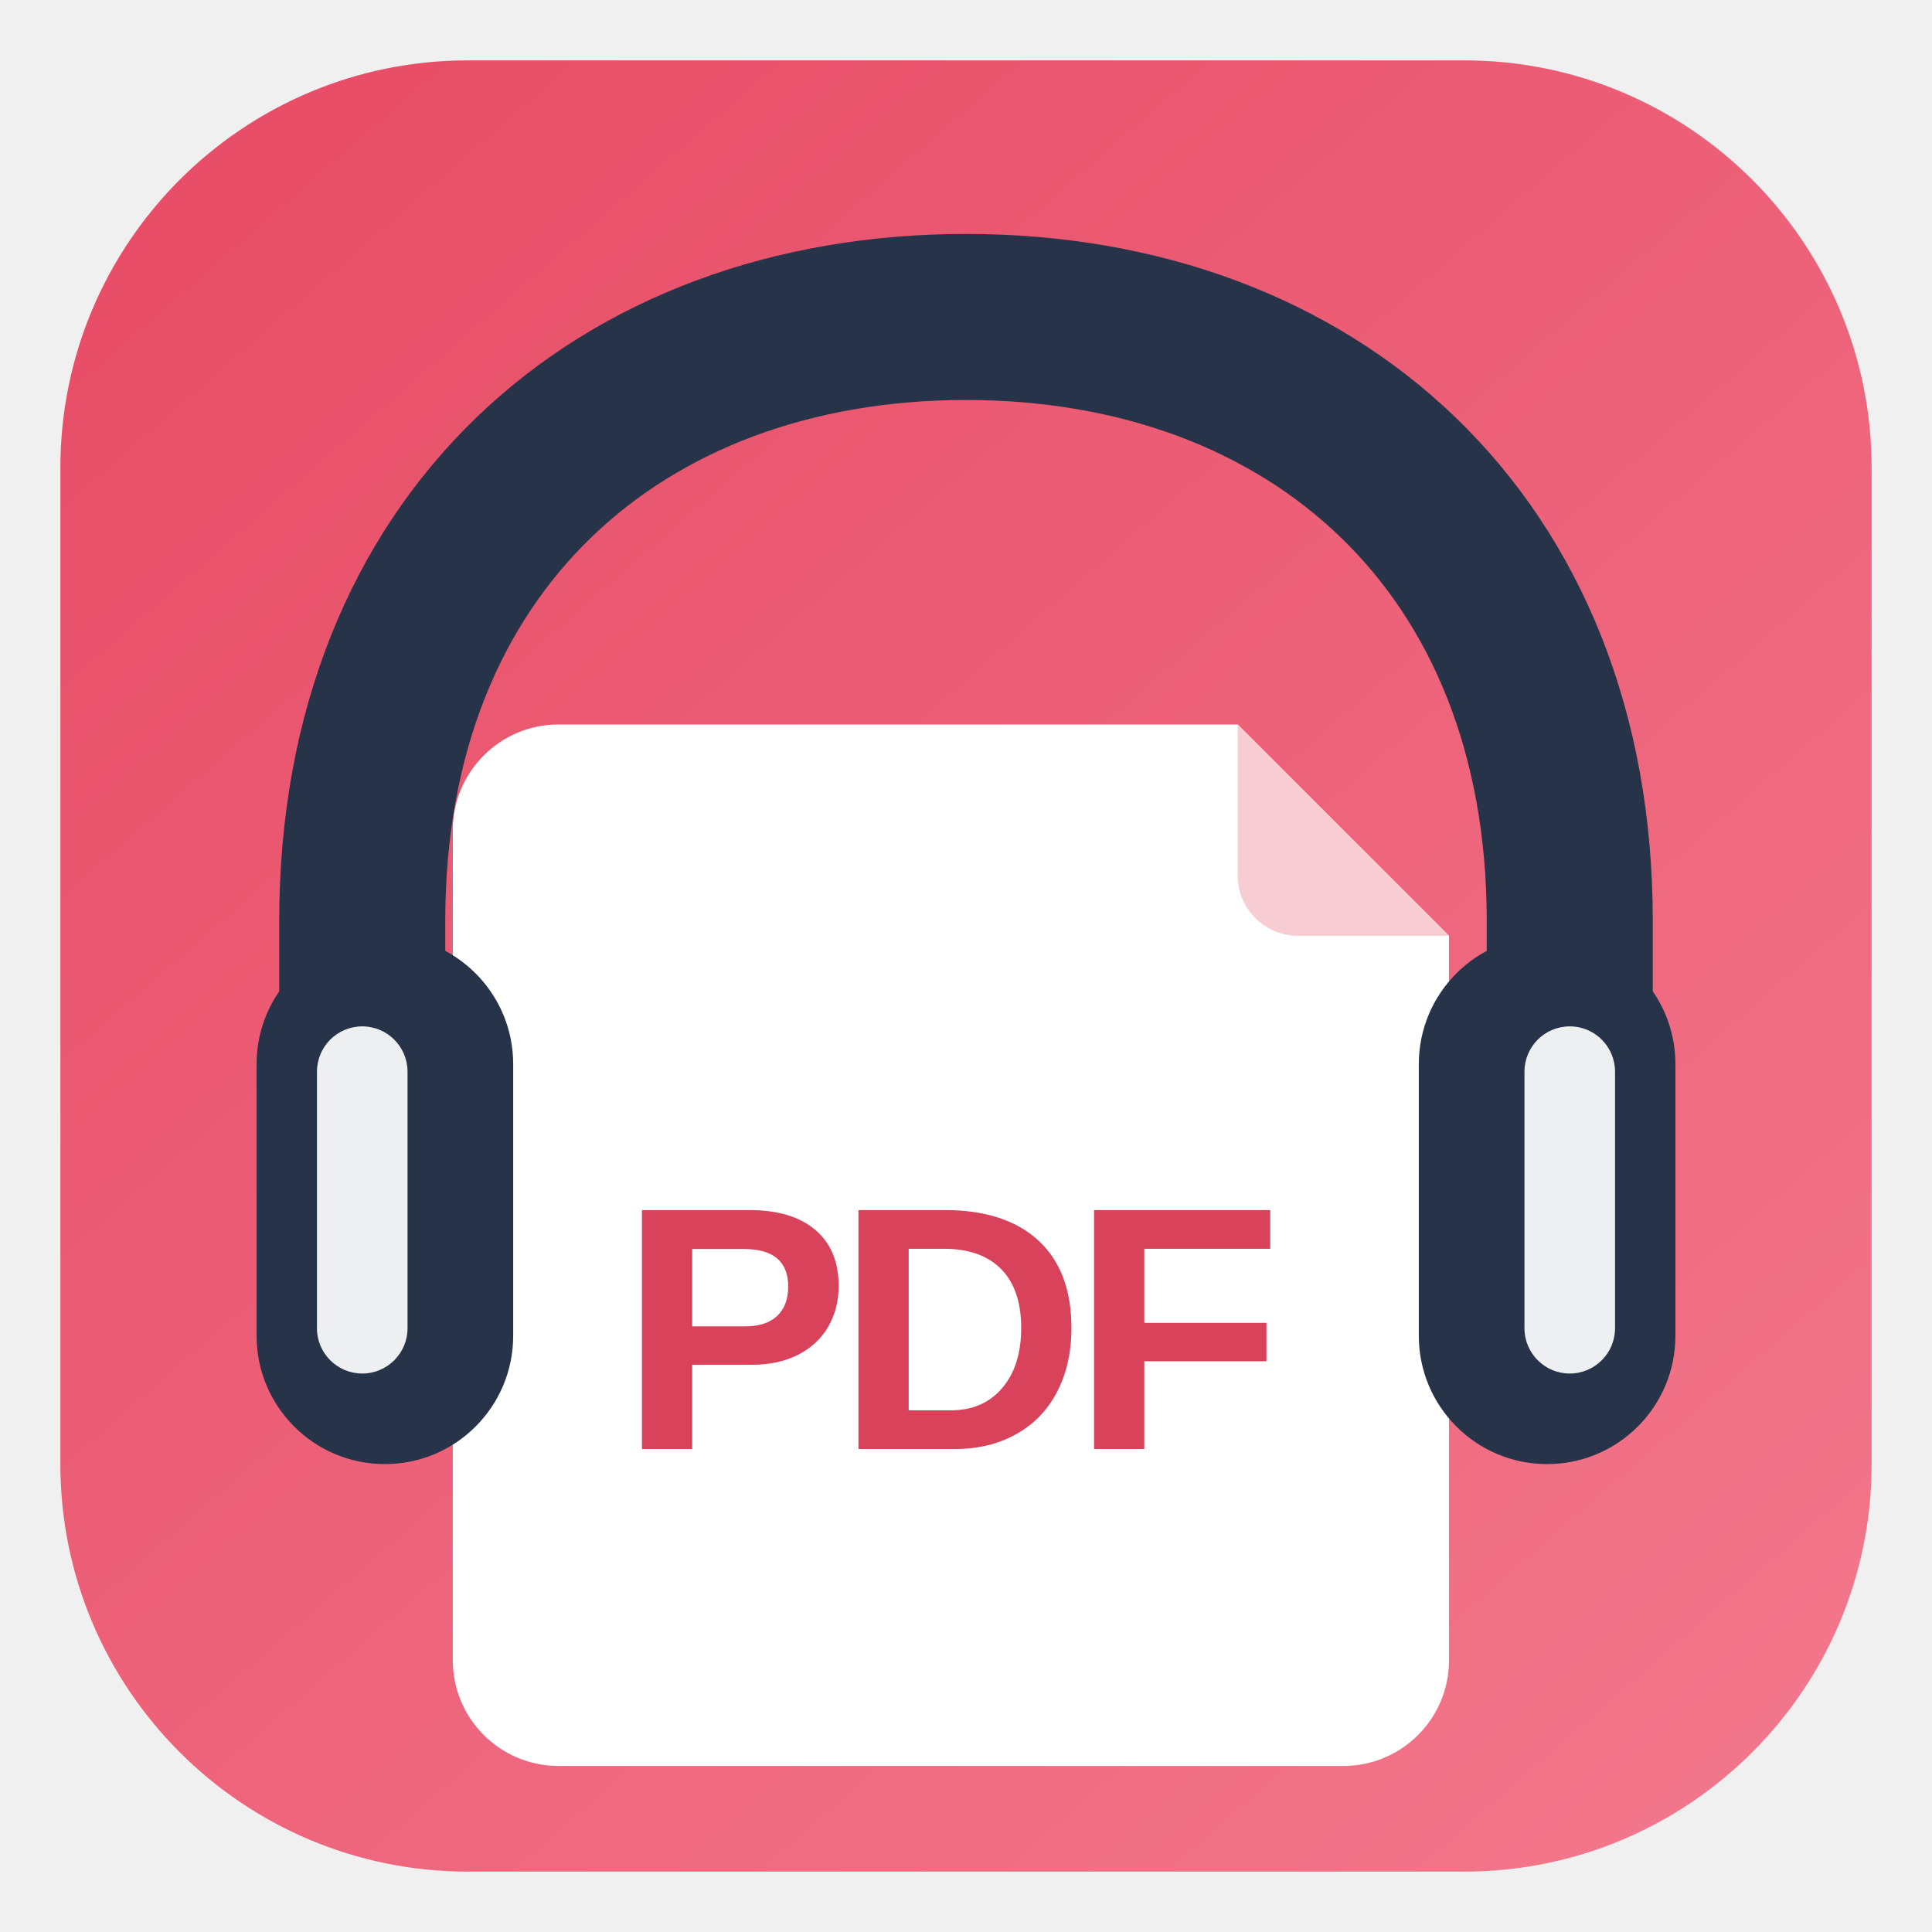
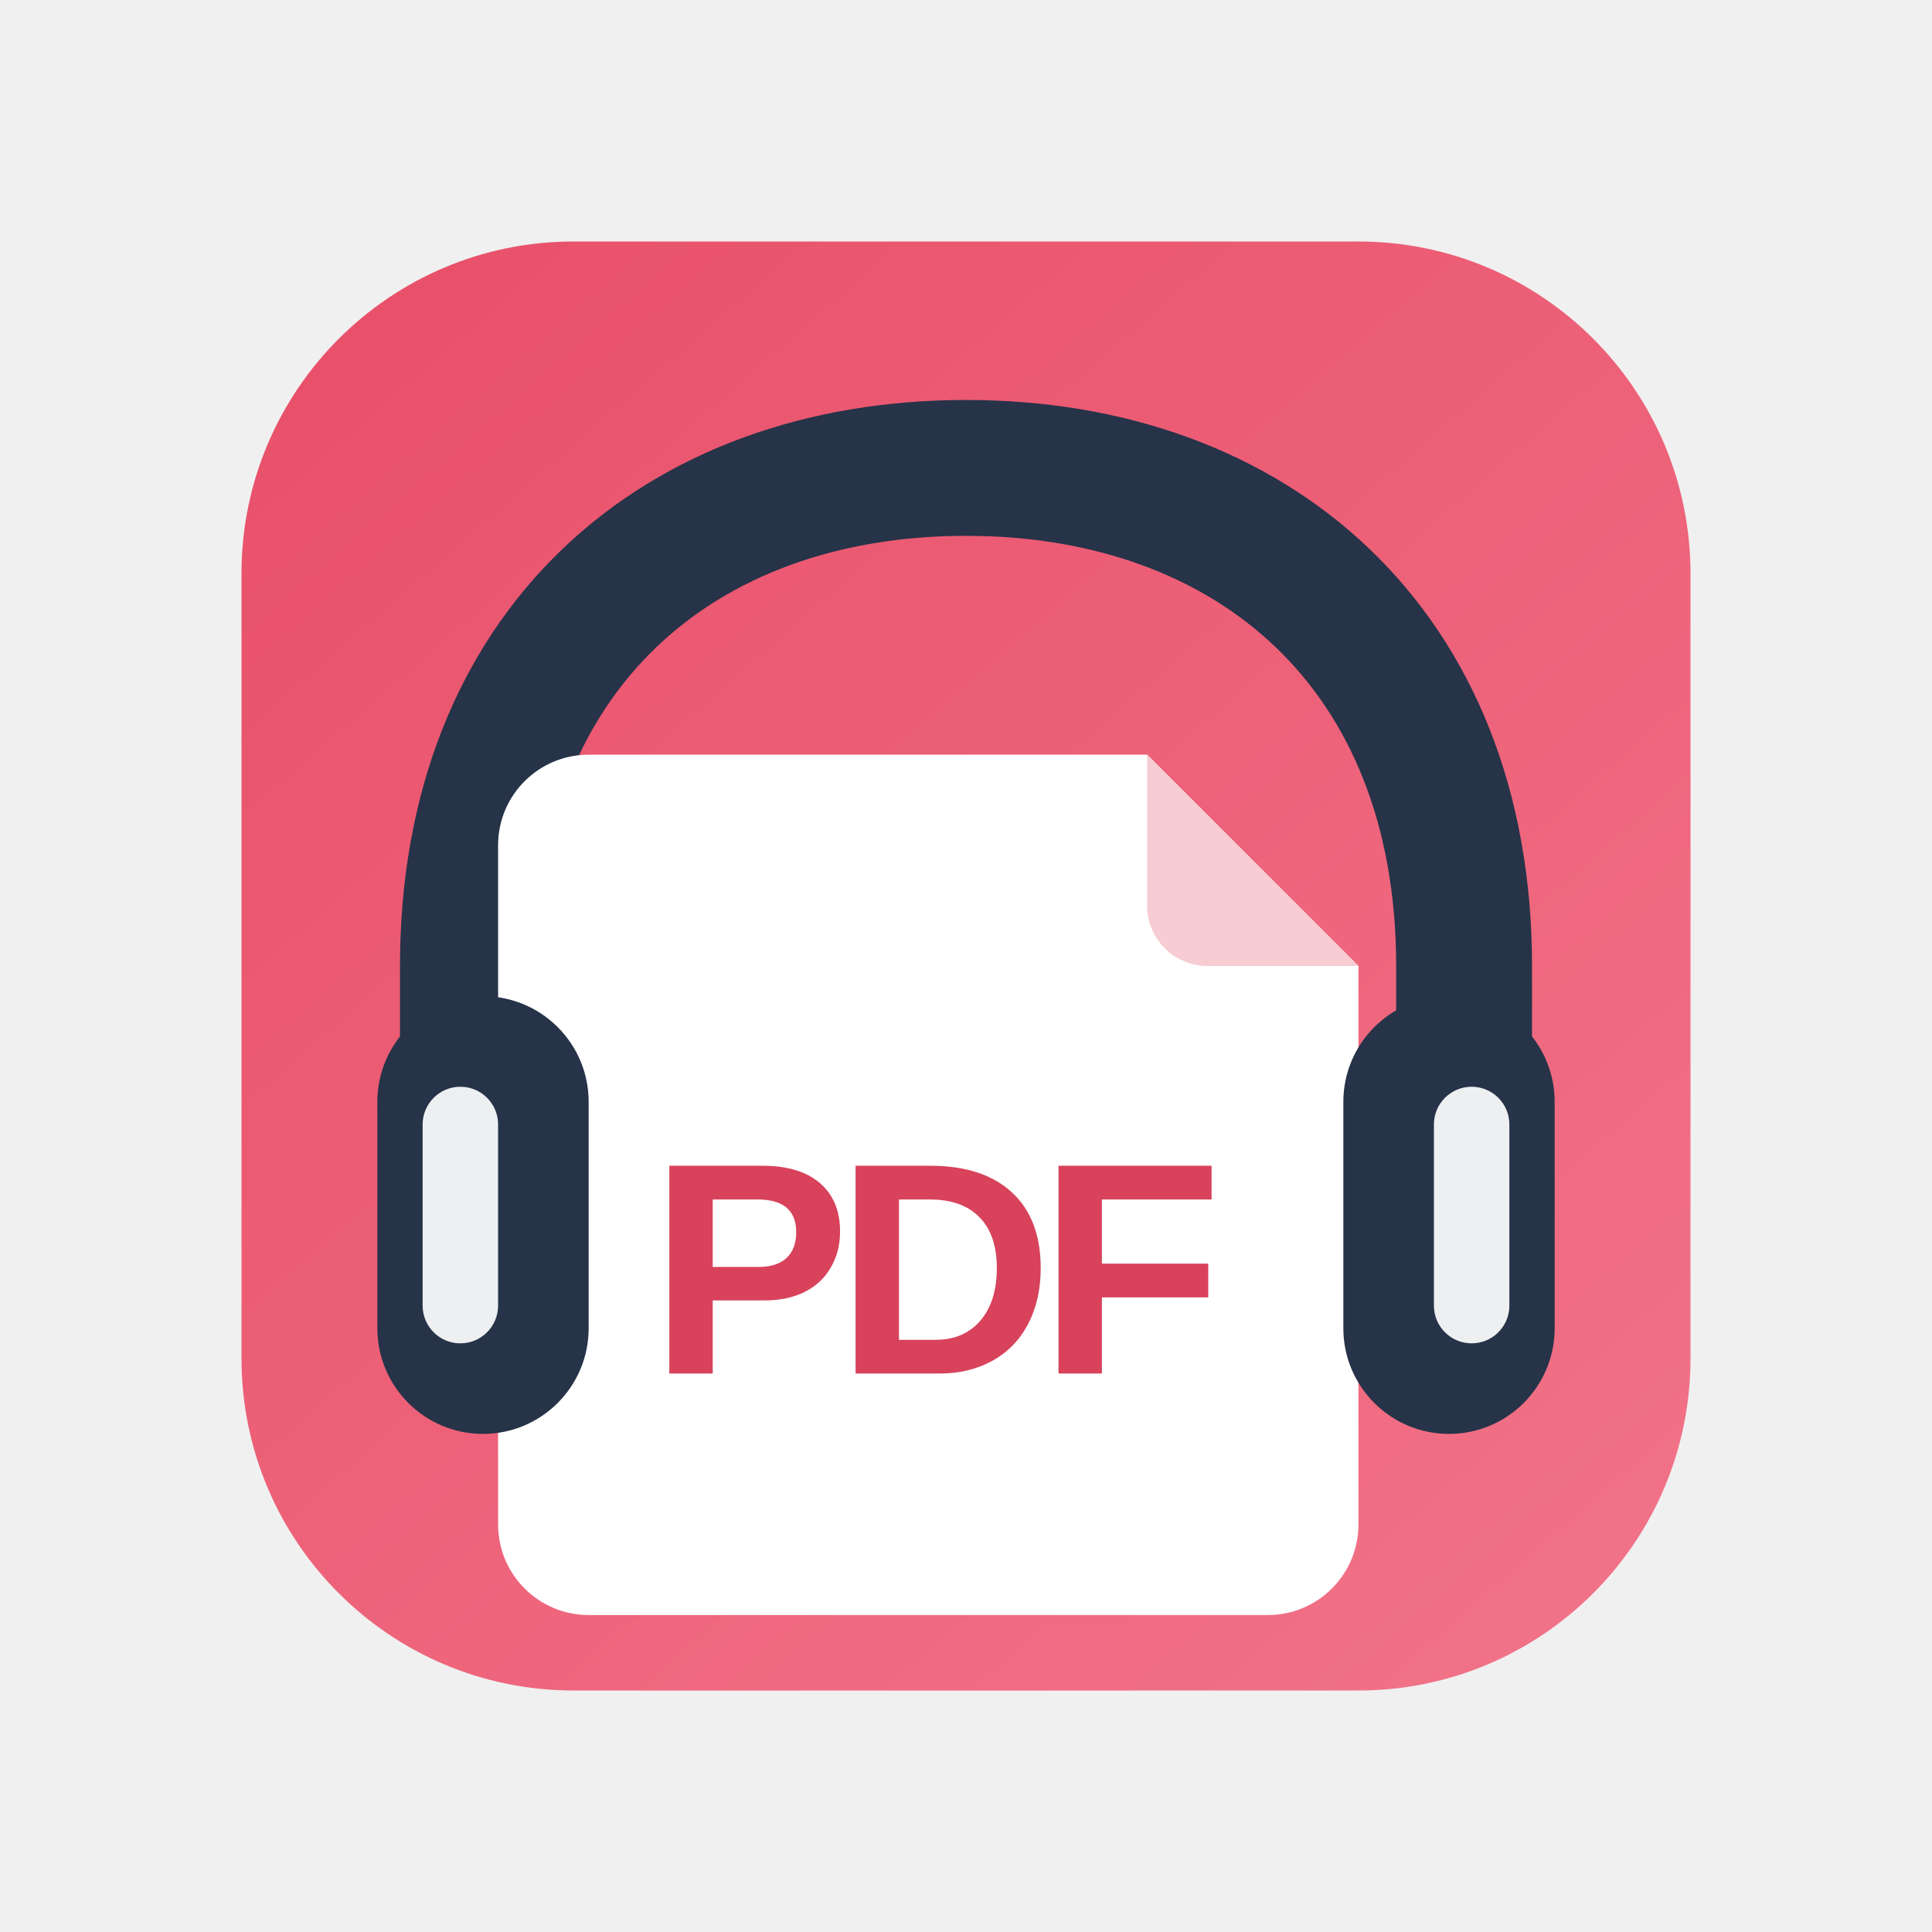
<svg xmlns="http://www.w3.org/2000/svg" viewBox="0 0 128 128" role="img" aria-labelledby="title desc">
  <defs>
    <linearGradient id="tile" x1="18" y1="12" x2="112" y2="120" gradientUnits="userSpaceOnUse">
      <stop stop-color="#E84E68" />
      <stop offset="1" stop-color="#F2768B" />
    </linearGradient>
  </defs>
-   <rect x="4" y="4" width="120" height="120" rx="27" fill="url(#tile)" />
-   <path d="M24 67V61C24 36 41 21 64 21s40 15 40 40v6" fill="none" stroke="#263348" stroke-width="11" stroke-linecap="round" />
-   <path d="M37 48h45l14 14v48a7 7 0 0 1-7 7H37a7 7 0 0 1-7-7V55a7 7 0 0 1 7-7Z" fill="#FFF" />
-   <path d="M82 48v10a4 4 0 0 0 4 4h10Z" fill="#F7CCD3" />
-   <text x="63" y="96" text-anchor="middle" font-family="Arial, Helvetica, sans-serif" font-size="23" font-weight="800" letter-spacing="-1" fill="#D8425B">PDF</text>
-   <rect x="17" y="62" width="17" height="35" rx="8.5" fill="#263348" />
-   <rect x="94" y="62" width="17" height="35" rx="8.5" fill="#263348" />
-   <rect x="21" y="68" width="6" height="23" rx="3" fill="#FFF" opacity=".92" />
-   <rect x="101" y="68" width="6" height="23" rx="3" fill="#FFF" opacity=".92" />
+   <rect x="16" y="16" width="96" height="96" rx="22" fill="url(#tile)" />
+   <path d="M31 70V64c0-21 14-33 33-33s33 12 33 33v6" fill="none" stroke="#263348" stroke-width="9" stroke-linecap="round" />
+   <path d="M39 50h37l14 14v37a6 6 0 0 1-6 6H39a6 6 0 0 1-6-6V56a6 6 0 0 1 6-6Z" fill="#FFF" />
+   <path d="M76 50v10a4 4 0 0 0 4 4h10Z" fill="#F7CCD3" />
+   <text x="62" y="91" text-anchor="middle" font-family="Arial, Helvetica, sans-serif" font-size="20" font-weight="800" letter-spacing="-1" fill="#D8425B">PDF</text>
+   <rect x="25" y="66" width="14" height="29" rx="7" fill="#263348" />
+   <rect x="89" y="66" width="14" height="29" rx="7" fill="#263348" />
+   <rect x="28" y="72" width="5" height="17" rx="2.5" fill="#FFF" opacity=".92" />
+   <rect x="95" y="72" width="5" height="17" rx="2.5" fill="#FFF" opacity=".92" />
</svg>
